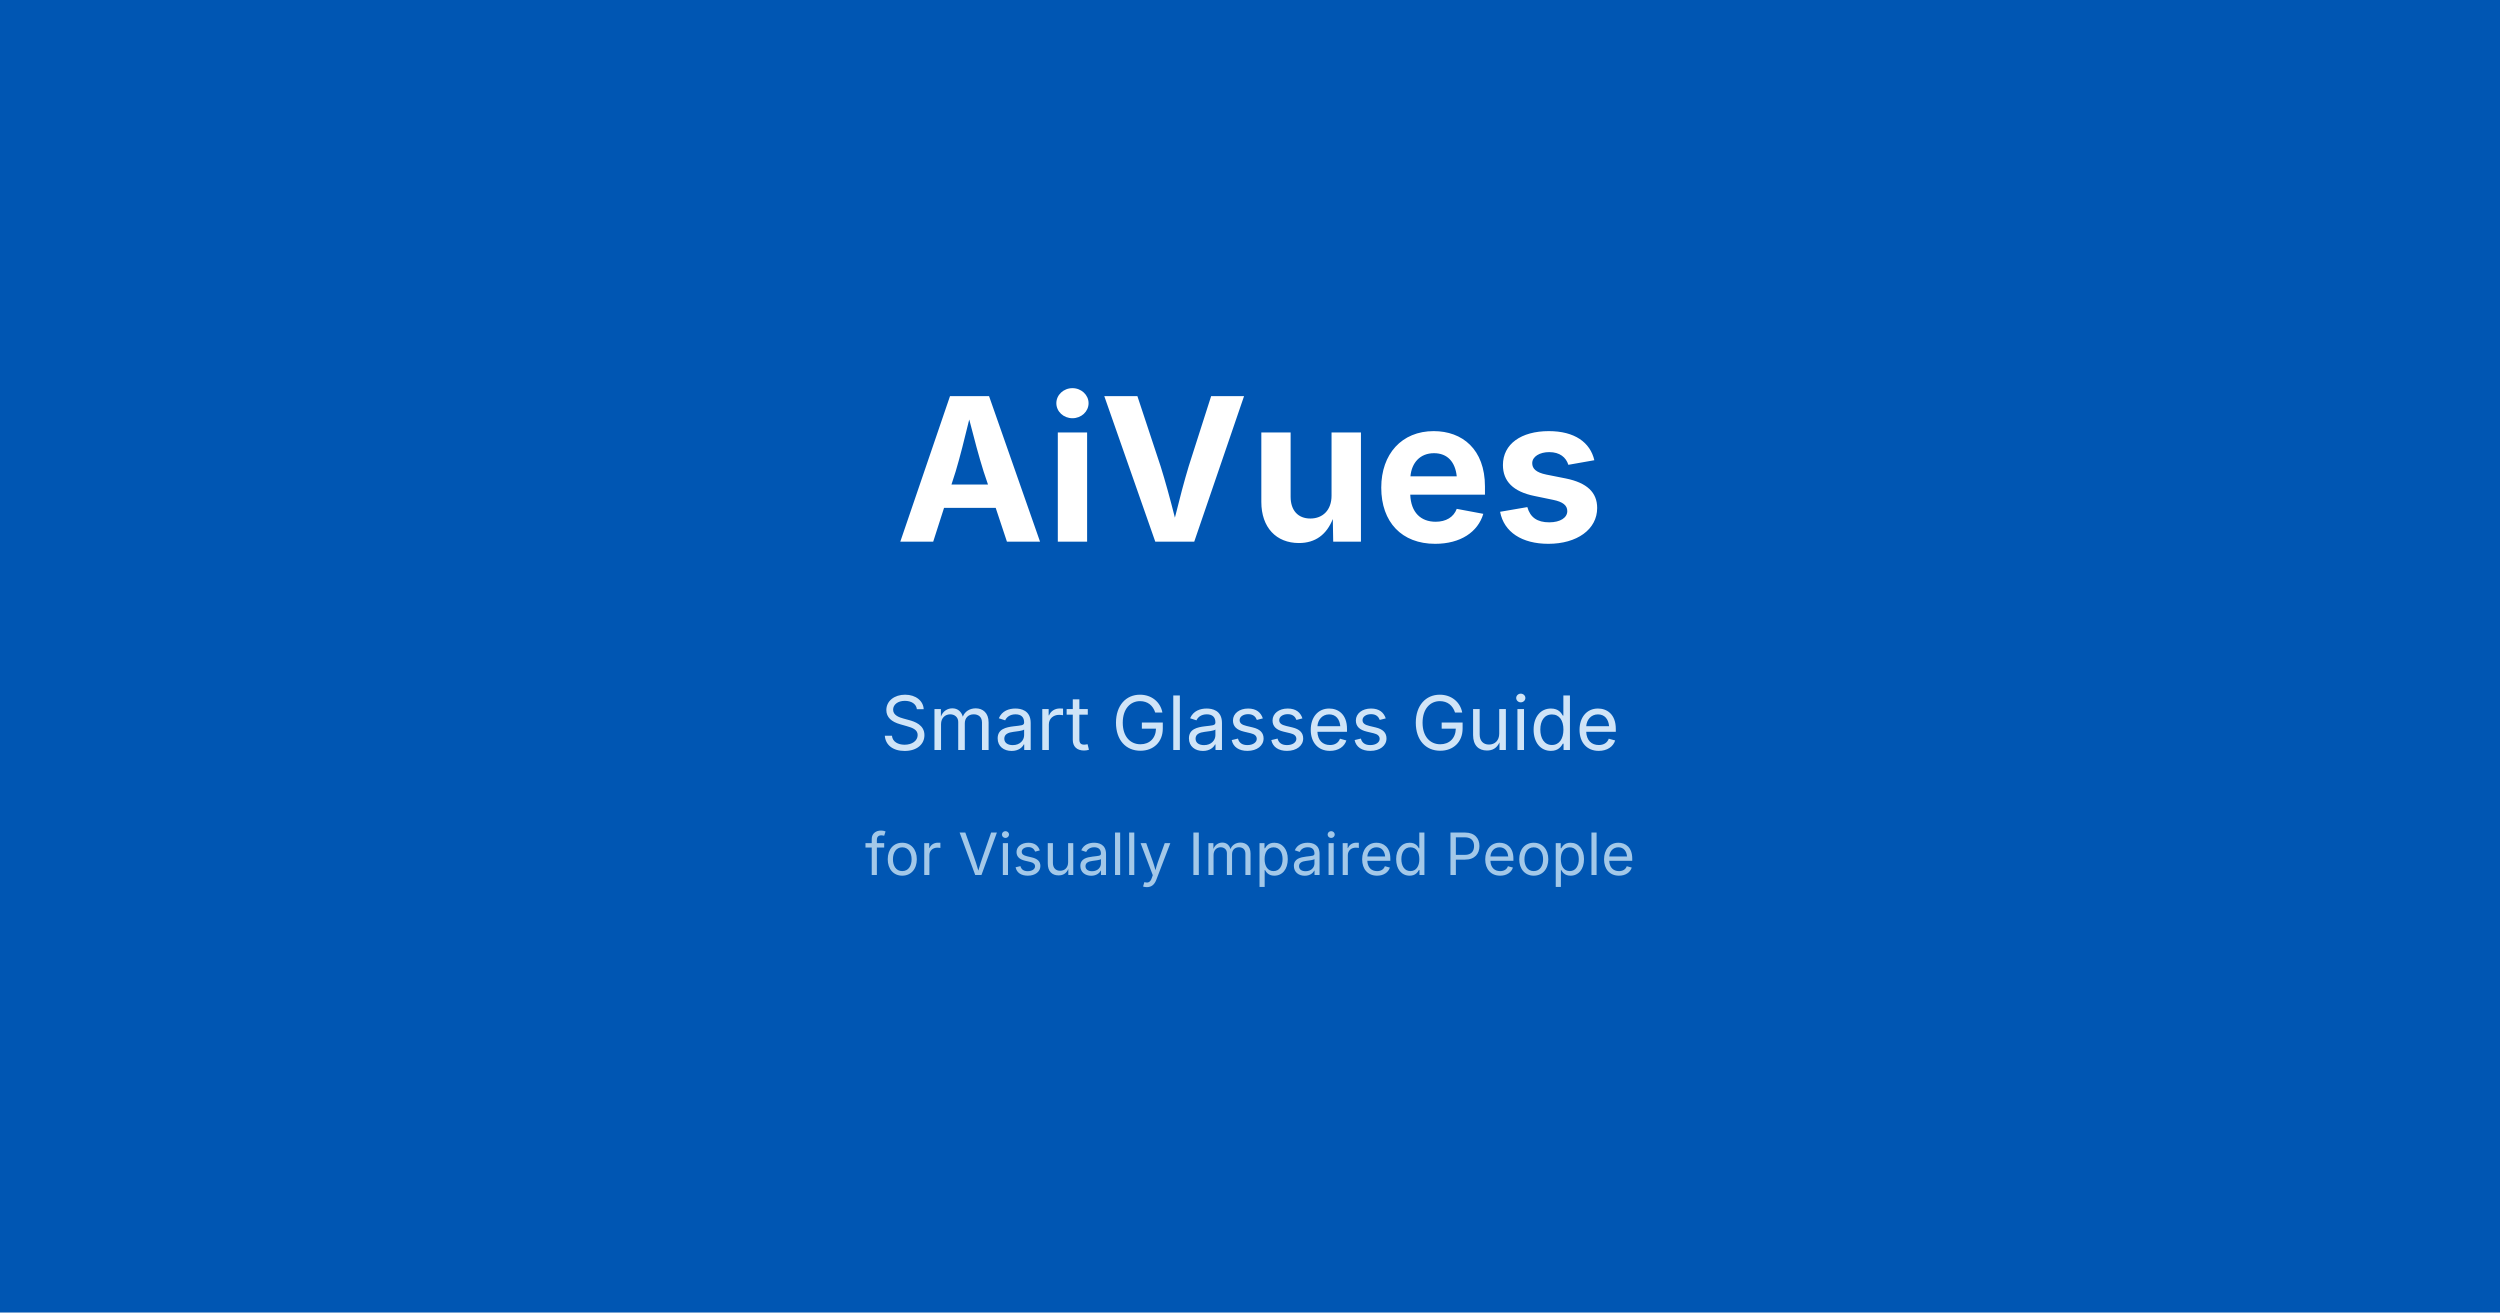
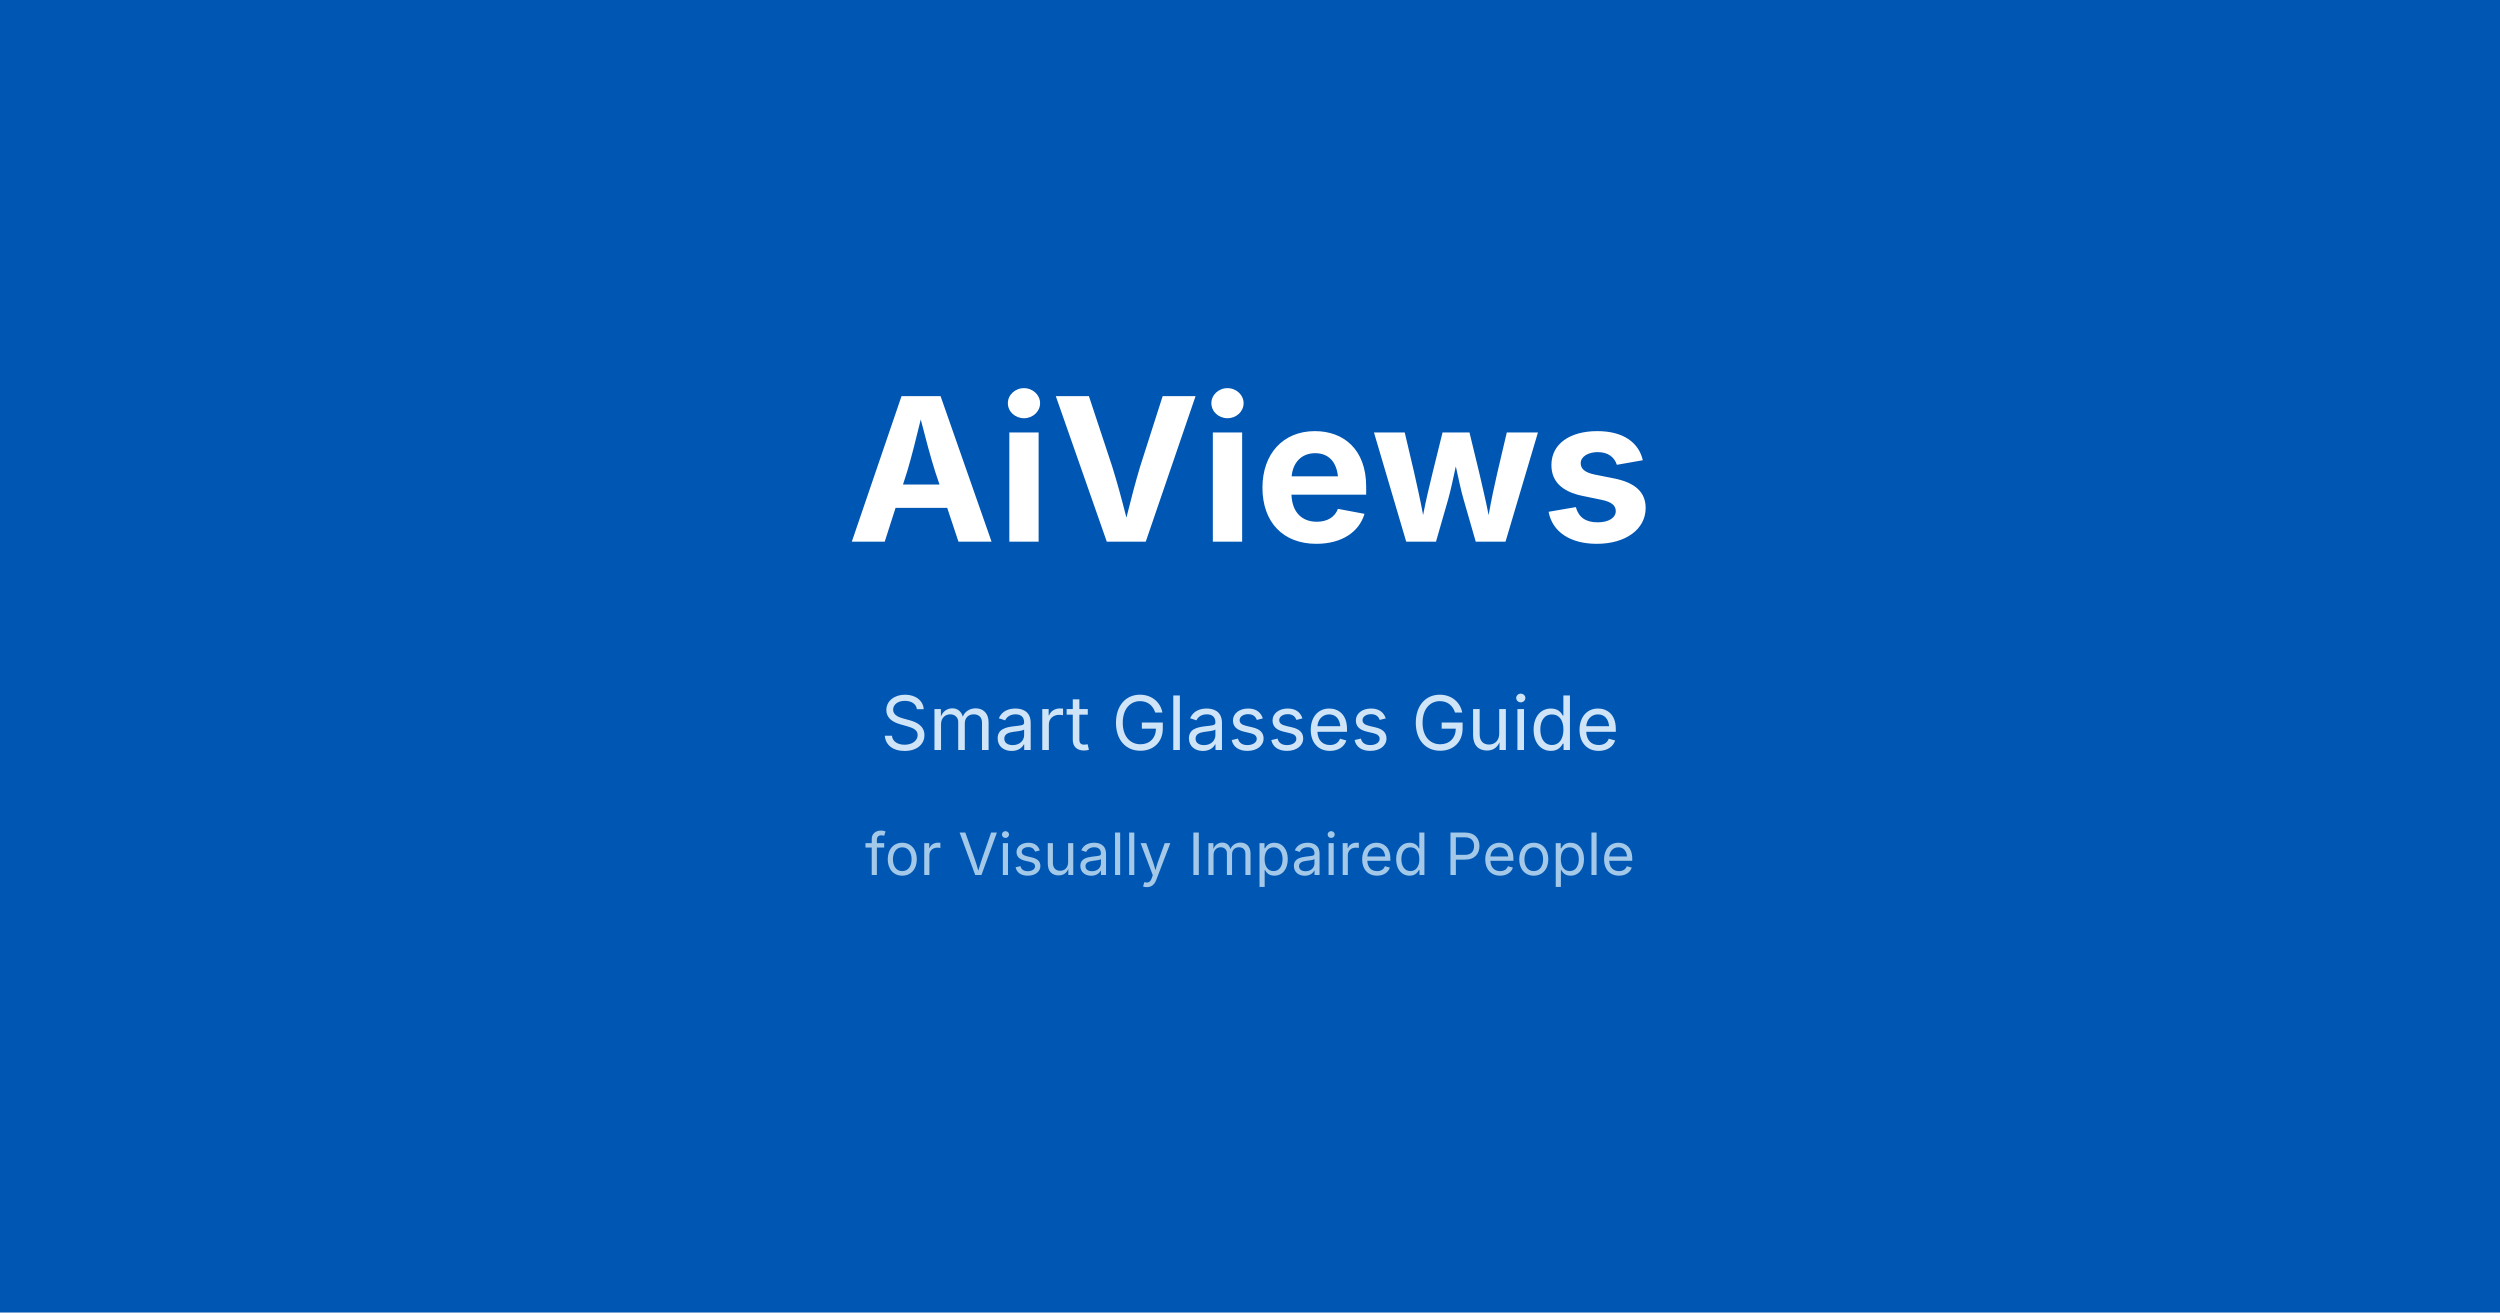
<svg xmlns="http://www.w3.org/2000/svg" width="1200" height="630" viewBox="0 0 1200 630">
  <rect width="1200" height="630" fill="#0056b3" />
-   <text x="600" y="260" text-anchor="middle" font-family="system-ui, -apple-system, sans-serif" font-size="96" font-weight="bold" fill="#ffffff">AiVues</text>
+   <text x="600" y="260" text-anchor="middle" font-family="system-ui, -apple-system, sans-serif" font-size="96" font-weight="bold" fill="#ffffff">AiViews</text>
  <text x="600" y="360" text-anchor="middle" font-family="system-ui, -apple-system, sans-serif" font-size="36" fill="#d0e4f7">Smart Glasses Guide</text>
  <text x="600" y="420" text-anchor="middle" font-family="system-ui, -apple-system, sans-serif" font-size="28" fill="#a3c8e8">for Visually Impaired People</text>
</svg>
